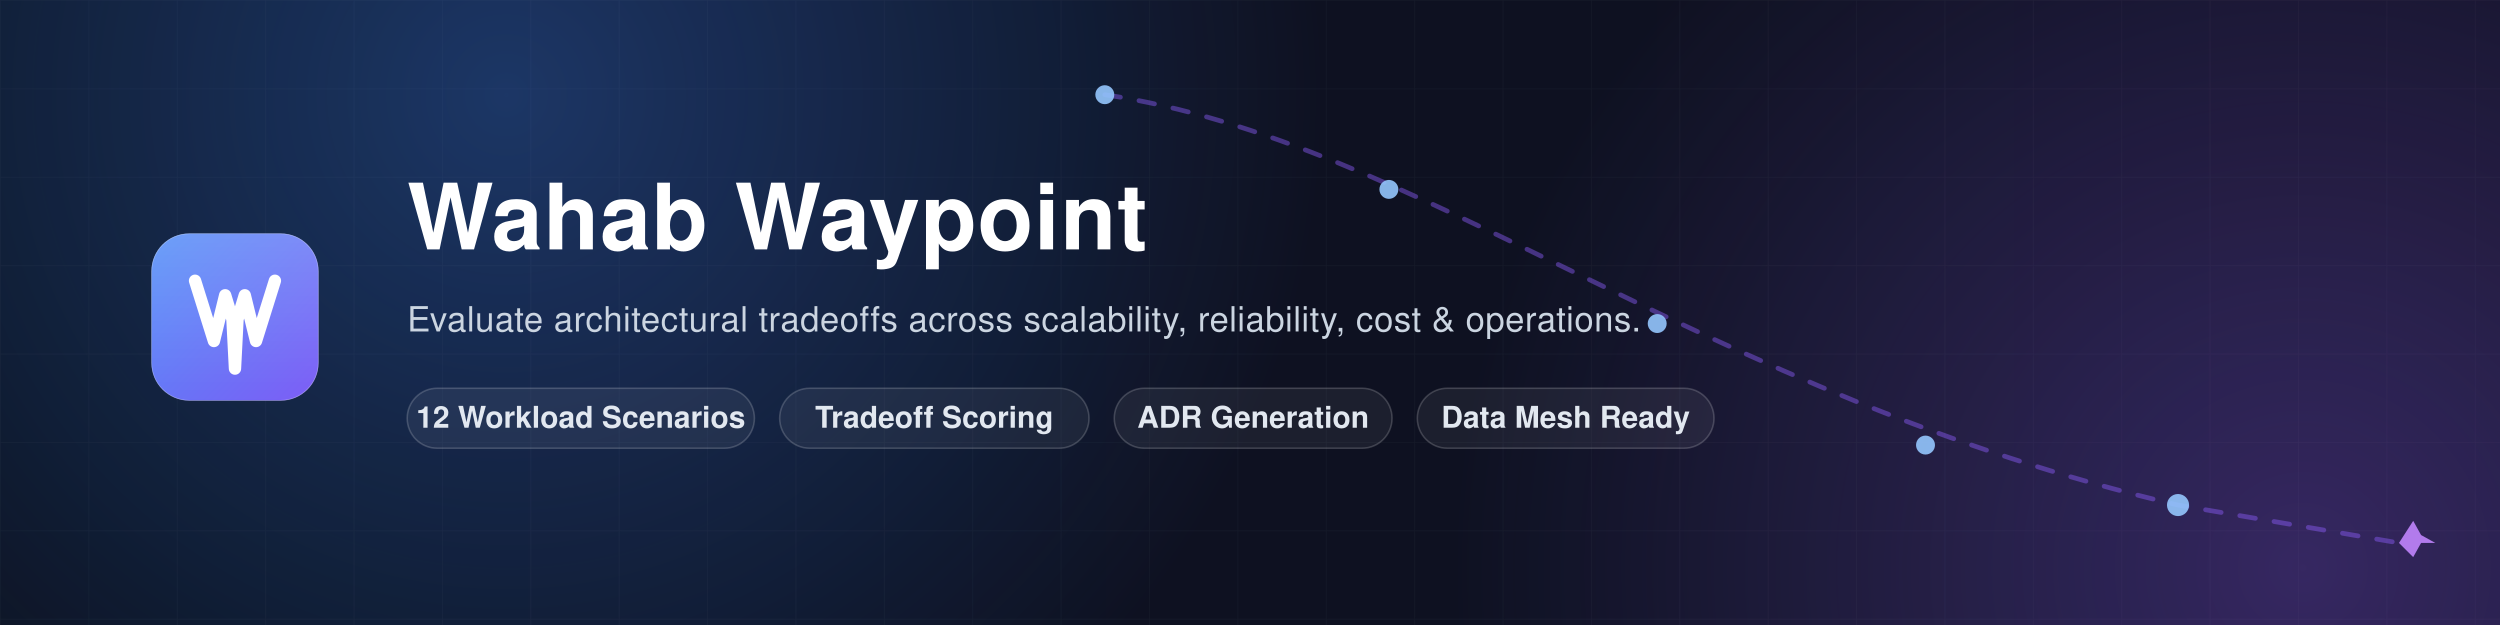
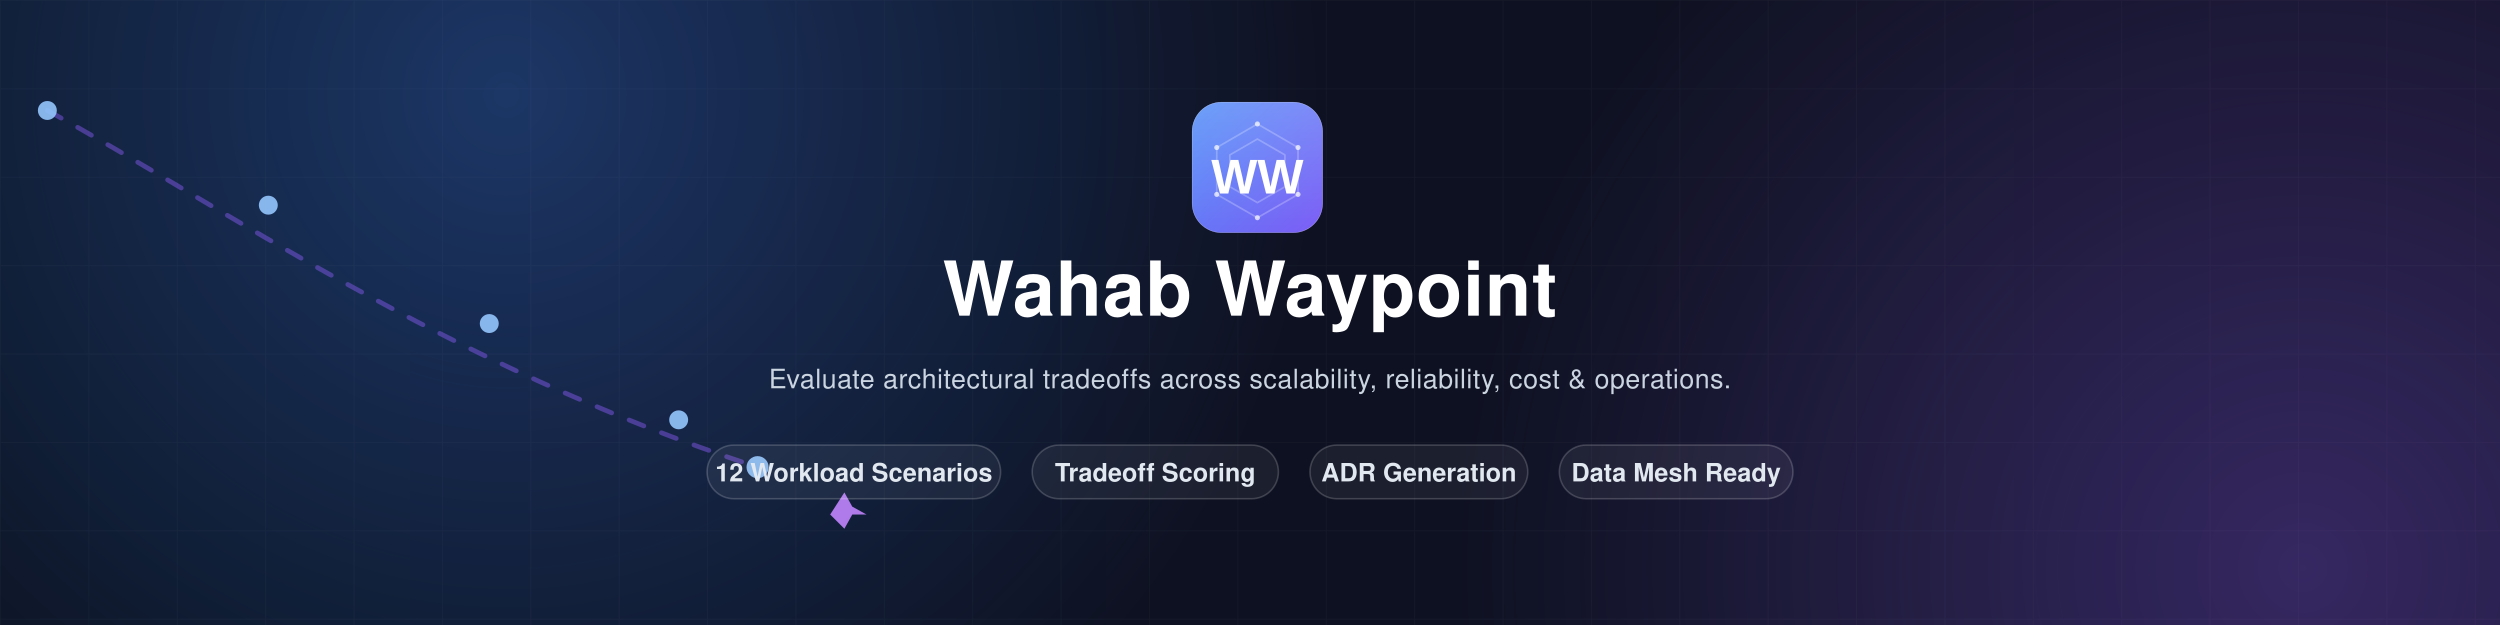
<svg xmlns="http://www.w3.org/2000/svg" width="1584" height="396" viewBox="0 0 1584 396">
  <defs>
    <linearGradient id="brand" x1="0%" y1="0%" x2="100%" y2="100%">
      <stop offset="0%" stop-color="#3b82f6" />
      <stop offset="100%" stop-color="#8b5cf6" />
    </linearGradient>
    <linearGradient id="titleGrad" x1="0%" y1="0%" x2="100%" y2="0%">
      <stop offset="0%" stop-color="#60a5fa" />
      <stop offset="100%" stop-color="#c084fc" />
    </linearGradient>
    <linearGradient id="badge" x1="0%" y1="0%" x2="100%" y2="100%">
      <stop offset="0%" stop-color="#4f8ef7" />
      <stop offset="100%" stop-color="#7c5cf6" />
    </linearGradient>
    <linearGradient id="sheen" x1="0%" y1="0%" x2="0%" y2="100%">
      <stop offset="0%" stop-color="#ffffff" stop-opacity="0.16" />
      <stop offset="100%" stop-color="#ffffff" stop-opacity="0" />
    </linearGradient>
    <radialGradient id="glowBlue" cx="0" cy="0" r="1" gradientUnits="userSpaceOnUse" gradientTransform="translate(320 60) scale(520)">
      <stop offset="0%" stop-color="#3b82f6" stop-opacity="0.32" />
      <stop offset="100%" stop-color="#3b82f6" stop-opacity="0" />
    </radialGradient>
    <radialGradient id="glowViolet" cx="0" cy="0" r="1" gradientUnits="userSpaceOnUse" gradientTransform="translate(1460 360) scale(540)">
      <stop offset="0%" stop-color="#8b5cf6" stop-opacity="0.30" />
      <stop offset="100%" stop-color="#8b5cf6" stop-opacity="0" />
    </radialGradient>
    <radialGradient id="nodeGlow" cx="0" cy="0" r="1" gradientUnits="userSpaceOnUse" gradientTransform="translate(0 0) scale(9)">
      <stop offset="0%" stop-color="#93c5fd" stop-opacity="0.9" />
      <stop offset="100%" stop-color="#93c5fd" stop-opacity="0" />
    </radialGradient>
    <pattern id="grid" width="56" height="56" patternUnits="userSpaceOnUse">
      <path d="M 56 0 L 0 0 0 56" fill="none" stroke="#ffffff" stroke-opacity="0.035" stroke-width="1" />
    </pattern>
  </defs>
  <rect width="1584" height="396" fill="#070b16" />
  <rect width="1584" height="396" fill="url(#grid)" />
  <rect width="1584" height="396" fill="url(#glowBlue)" />
  <rect width="1584" height="396" fill="url(#glowViolet)" />
  <rect width="1584" height="396" fill="url(#titleGrad)" opacity="0.05" />
-   <path d="M 700 60 C 900 90 1080 250 1380 320 L 1520 344" fill="none" stroke="#8b5cf6" stroke-opacity="0.45" stroke-width="3" stroke-dasharray="10 12" stroke-linecap="round" />
+   <path d="M 30 70 C 140 130 280 230 480 296" fill="none" stroke="#8b5cf6" stroke-opacity="0.45" stroke-width="3" stroke-dasharray="10 12" stroke-linecap="round" />
  <g fill="#93c5fd" opacity="0.9">
-     <circle cx="700" cy="60" r="6" />
-     <circle cx="880" cy="120" r="6" />
-     <circle cx="1050" cy="205" r="6" />
-     <circle cx="1220" cy="282" r="6" />
-     <circle cx="1380" cy="320" r="7" />
+     <circle cx="30" cy="70" r="6" />
+     <circle cx="170" cy="130" r="6" />
+     <circle cx="310" cy="205" r="6" />
+     <circle cx="430" cy="266" r="6" />
+     <circle cx="480" cy="296" r="7" />
  </g>
-   <circle cx="1380" cy="320" r="22" fill="url(#nodeGlow)" />
-   <path d="M 1520 344 l 9 -14 l 5 9 l 9 5 l -9 0 l -5 9 l -9 -9 z" fill="#c084fc" opacity="0.9" />
-   <g transform="translate(90 142) scale(0.23)">
+   <circle cx="480" cy="296" r="22" fill="url(#nodeGlow)" />
+   <path d="M 526 326 l 9 -14 l 5 9 l 9 5 l -9 0 l -5 9 l -9 -9 z" fill="#c084fc" opacity="0.9" />
+   <g transform="translate(750.6 60) scale(0.18)">
    <rect x="26" y="26" width="460" height="460" rx="104" fill="url(#badge)" />
    <rect x="26" y="26" width="460" height="460" rx="104" fill="url(#sheen)" />
    <rect x="26.5" y="26.5" width="459" height="459" rx="103.5" fill="none" stroke="#ffffff" stroke-opacity="0.35" stroke-width="2" />
-     <path d="M 146 156 L 198 322 L 229 196 L 249 262 L 256 398 L 263 262 L 283 196 L 314 322 L 366 156" fill="none" stroke="#ffffff" stroke-width="34" stroke-linecap="round" stroke-linejoin="round" />
+     <g fill="none" stroke="#ffffff" stroke-opacity="0.24" stroke-width="6" stroke-linejoin="round">
+       <path d="M 256 103 L 399 186 L 399 351 L 256 433 L 113 351 L 113 186 Z" />
+       <path d="M 256 156 L 353 212 L 353 324 L 256 380 L 159 324 L 159 212 Z" />
+     </g>
+     <g fill="#ffffff">
+       <circle cx="256" cy="103" r="9" opacity="0.7" />
+       <circle cx="399" cy="186" r="9" opacity="0.7" />
+       <circle cx="399" cy="351" r="9" opacity="0.7" />
+       <circle cx="256" cy="433" r="9" opacity="0.7" />
+       <circle cx="113" cy="351" r="9" opacity="0.7" />
+       <circle cx="113" cy="186" r="9" opacity="0.7" />
+     </g>
+     <text x="256" y="348" text-anchor="middle" font-family="Arial, Helvetica, sans-serif" font-size="172" font-weight="900" fill="#ffffff">WW</text>
  </g>
-   <text x="258" y="158" font-family="Helvetica Neue, Helvetica, Arial, sans-serif" font-size="58" font-weight="800" fill="#ffffff" letter-spacing="0.5">Wahab Waypoint</text>
-   <text x="258" y="210" font-family="Helvetica Neue, Helvetica, Arial, sans-serif" font-size="22" font-weight="400" fill="#cbd5e1" letter-spacing="0.3">Evaluate architectural tradeoffs across scalability, reliability, cost &amp; operations.</text>
-   <g font-family="Helvetica Neue, Helvetica, Arial, sans-serif" font-size="19" font-weight="600" fill="#e2e8f0">
-     <g transform="translate(258 246)">
-       <rect width="220" height="38" rx="19" fill="#ffffff" fill-opacity="0.06" stroke="#ffffff" stroke-opacity="0.18" />
-       <text x="110" y="25" text-anchor="middle">12 Workload Scenarios</text>
+   <text x="792" y="200" text-anchor="middle" font-family="Helvetica Neue, Helvetica, Arial, sans-serif" font-size="48" font-weight="800" fill="#ffffff" letter-spacing="0.5">Wahab Waypoint</text>
+   <text x="792" y="246" text-anchor="middle" font-family="Helvetica Neue, Helvetica, Arial, sans-serif" font-size="17" font-weight="400" fill="#cbd5e1" letter-spacing="0.3">Evaluate architectural tradeoffs across scalability, reliability, cost &amp; operations.</text>
+   <g font-family="Helvetica Neue, Helvetica, Arial, sans-serif" font-size="16" font-weight="600" fill="#e2e8f0">
+     <g transform="translate(448 282)">
+       <rect width="186" height="34" rx="17" fill="#ffffff" fill-opacity="0.06" stroke="#ffffff" stroke-opacity="0.18" />
+       <text x="93" y="23" text-anchor="middle">12 Workload Scenarios</text>
    </g>
-     <g transform="translate(494 246)">
-       <rect width="196" height="38" rx="19" fill="#ffffff" fill-opacity="0.06" stroke="#ffffff" stroke-opacity="0.18" />
-       <text x="98" y="25" text-anchor="middle">Tradeoff Scoring</text>
+     <g transform="translate(654 282)">
+       <rect width="156" height="34" rx="17" fill="#ffffff" fill-opacity="0.06" stroke="#ffffff" stroke-opacity="0.18" />
+       <text x="78" y="23" text-anchor="middle">Tradeoff Scoring</text>
    </g>
-     <g transform="translate(706 246)">
-       <rect width="176" height="38" rx="19" fill="#ffffff" fill-opacity="0.06" stroke="#ffffff" stroke-opacity="0.18" />
-       <text x="88" y="25" text-anchor="middle">ADR Generation</text>
+     <g transform="translate(830 282)">
+       <rect width="138" height="34" rx="17" fill="#ffffff" fill-opacity="0.06" stroke="#ffffff" stroke-opacity="0.18" />
+       <text x="69" y="23" text-anchor="middle">ADR Generation</text>
    </g>
-     <g transform="translate(898 246)">
-       <rect width="188" height="38" rx="19" fill="#ffffff" fill-opacity="0.06" stroke="#ffffff" stroke-opacity="0.18" />
-       <text x="94" y="25" text-anchor="middle">Data Mesh Ready</text>
+     <g transform="translate(988 282)">
+       <rect width="148" height="34" rx="17" fill="#ffffff" fill-opacity="0.06" stroke="#ffffff" stroke-opacity="0.18" />
+       <text x="74" y="23" text-anchor="middle">Data Mesh Ready</text>
    </g>
  </g>
</svg>
